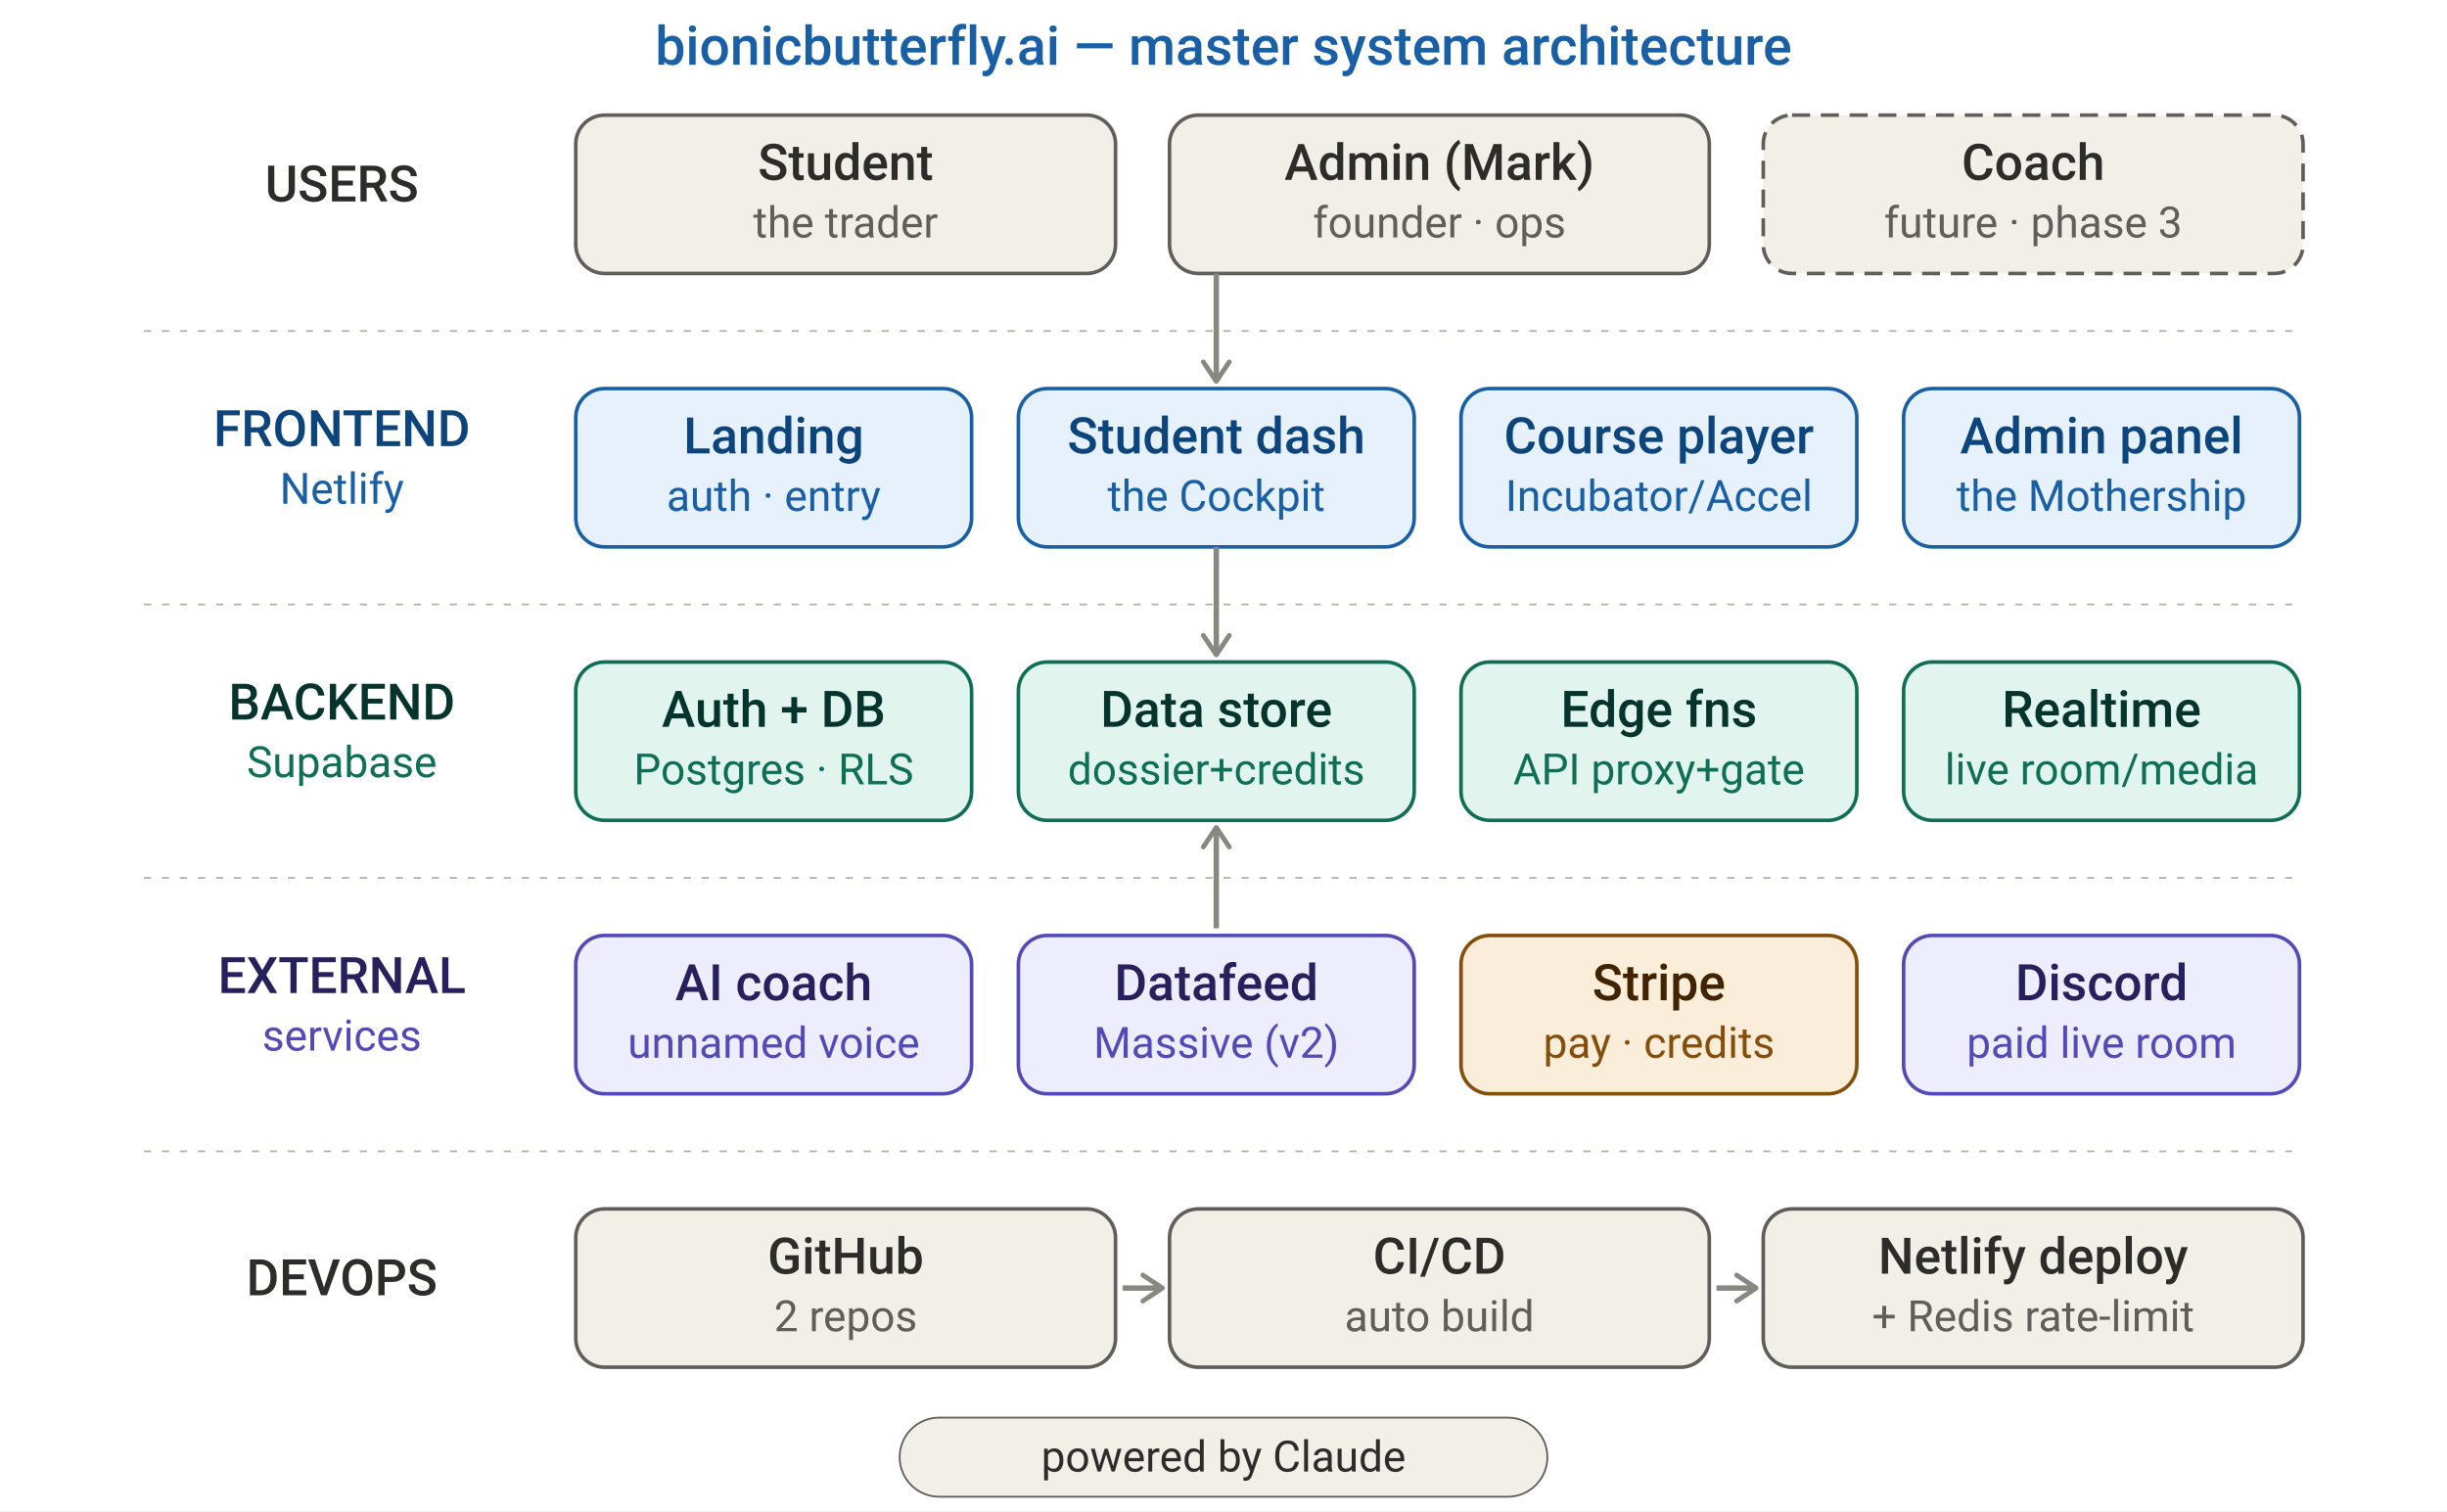
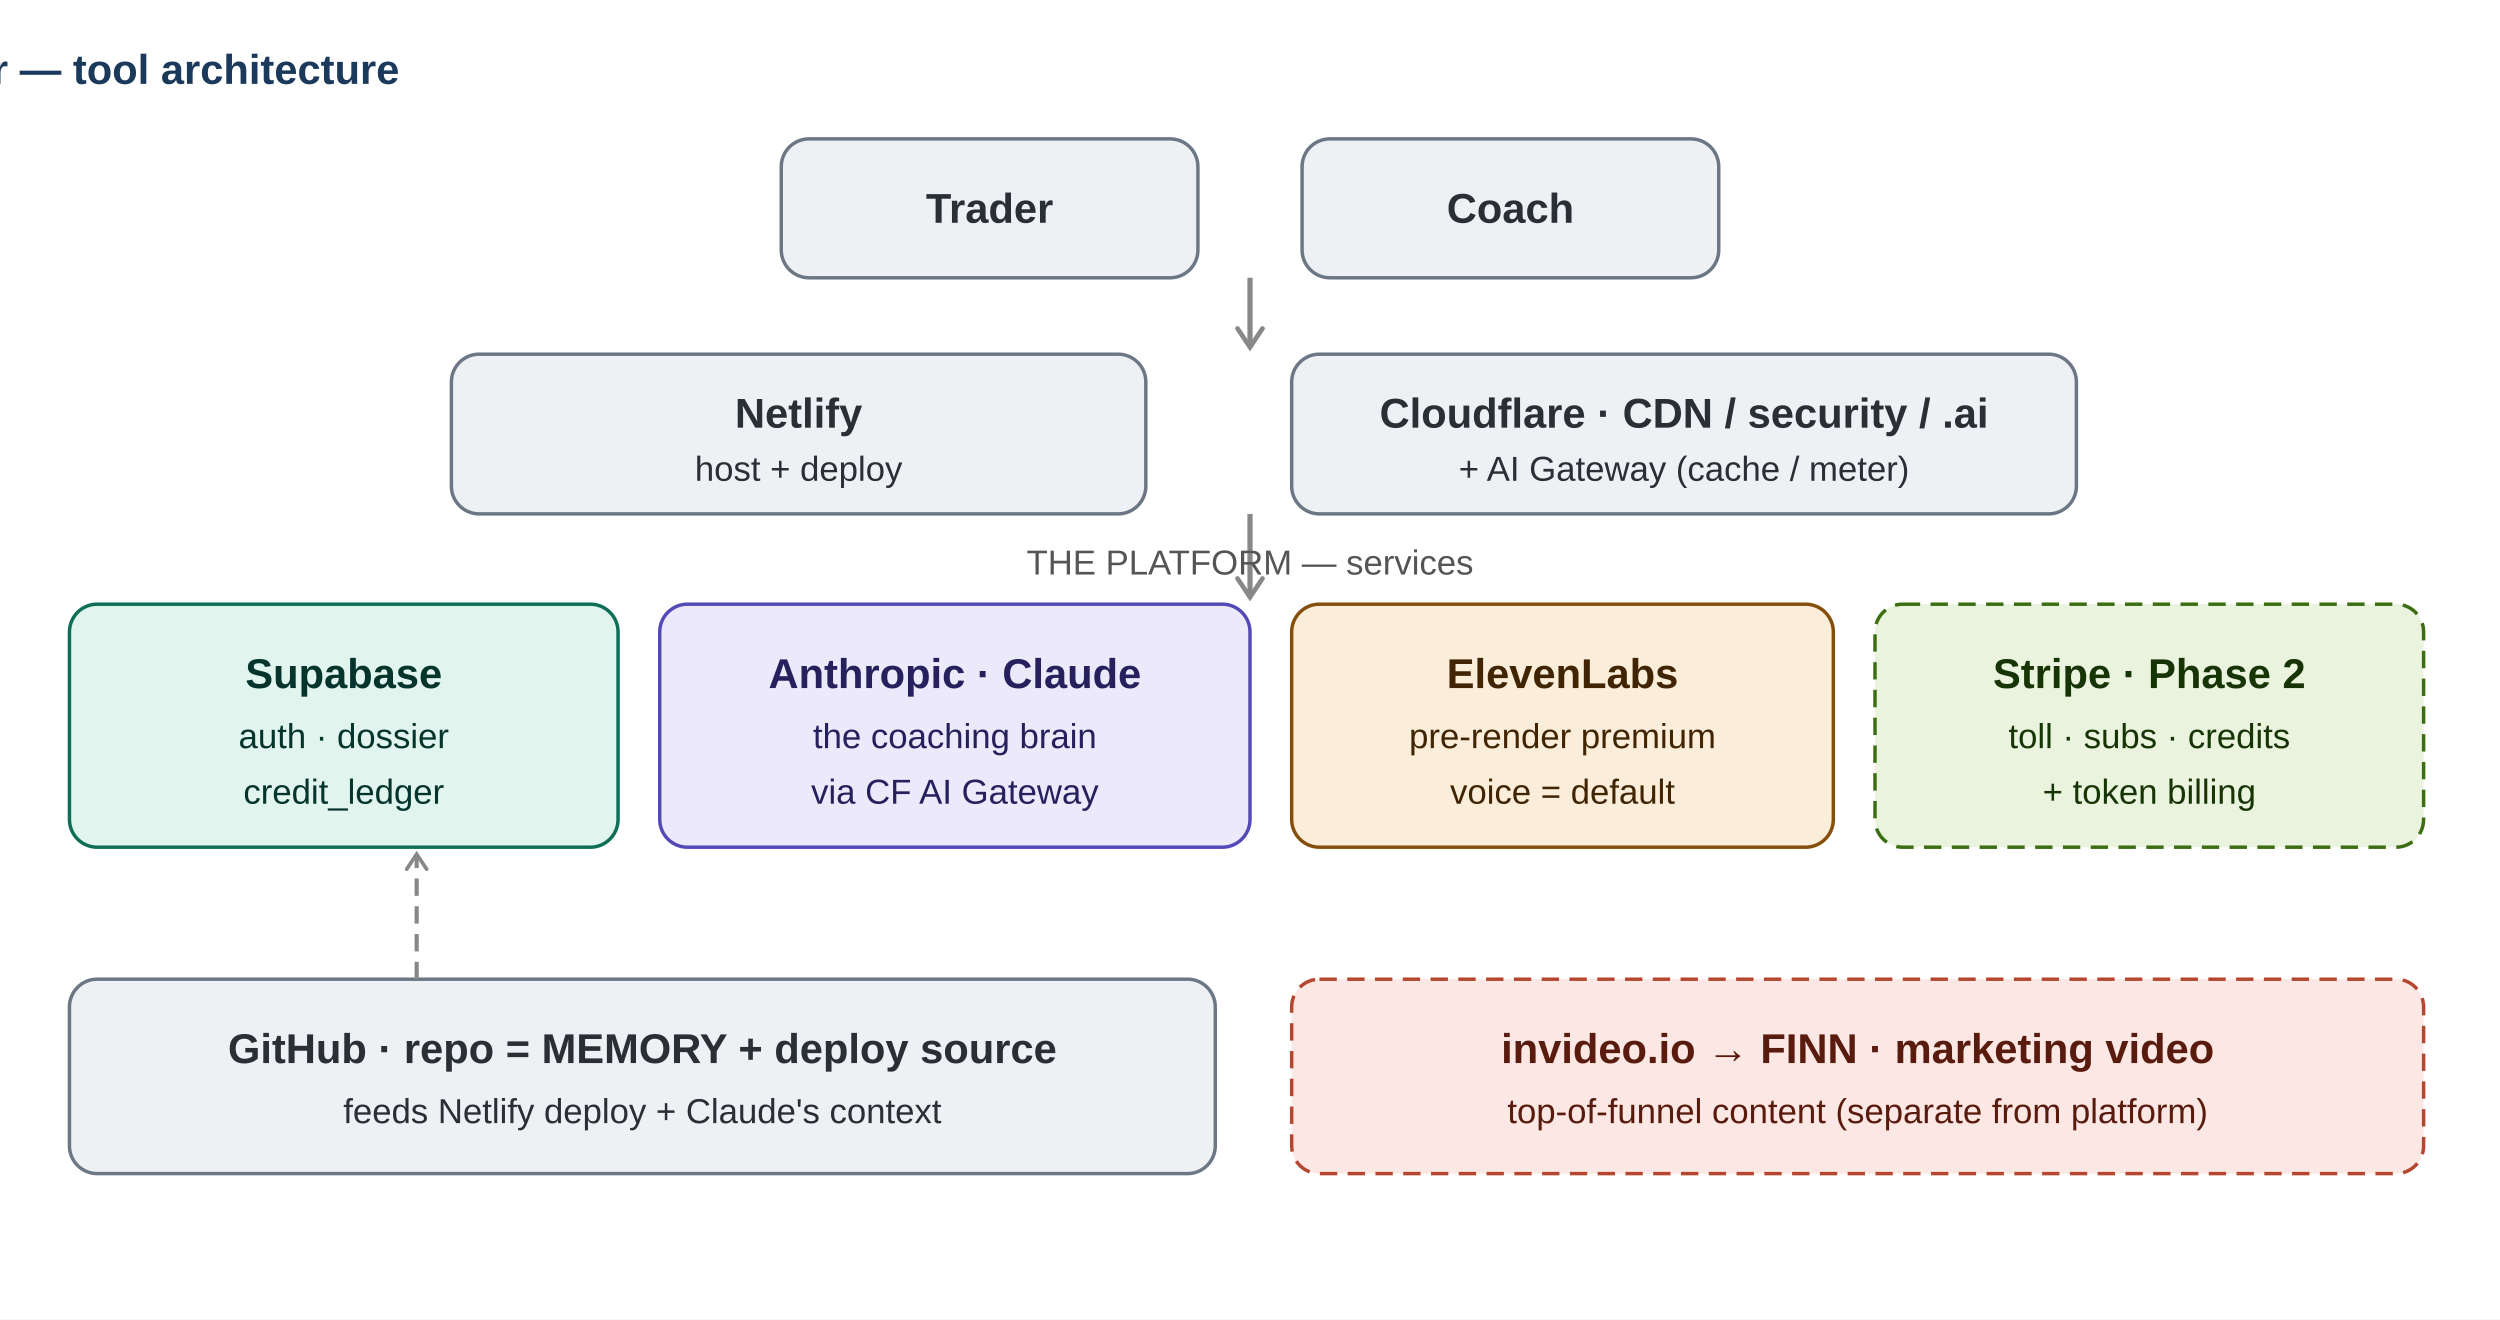
- <svg xmlns="http://www.w3.org/2000/svg" width="680" height="420" viewBox="0 0 680 420" font-family="-apple-system, Segoe UI, Roboto, sans-serif">
+ <svg xmlns="http://www.w3.org/2000/svg" width="720" height="380" viewBox="0 0 720 380" font-family="Arial, Helvetica, sans-serif">
+   <style>
+     .t{font-weight:bold;font-size:12px}.s{font-size:10px}
+     .b{rx:8;stroke-width:1}
+     text{dominant-baseline:central;text-anchor:middle}
+   </style>
  <defs>
-     <marker id="arrow" viewBox="0 0 10 10" refX="8" refY="5" markerWidth="6" markerHeight="6" orient="auto-start-reverse">
-       <path d="M2 1L8 5L2 9" fill="none" stroke="context-stroke" stroke-width="1.5" stroke-linecap="round" stroke-linejoin="round" />
+     <marker id="a" viewBox="0 0 10 10" refX="8" refY="5" markerWidth="6" markerHeight="6" orient="auto-start-reverse">
+       <path d="M2 1L8 5L2 9" fill="none" stroke="#888" stroke-width="1.5" stroke-linecap="round" />
    </marker>
  </defs>
-   <rect x="0" y="0" width="680" height="420" fill="#FFFFFF" />
-   <text x="340" y="18" font-size="15" font-weight="500" fill="#185FA5" text-anchor="middle">bionicbutterfly.ai — master system architecture</text>
-   <line x1="40" y1="92" x2="640" y2="92" stroke="#B4B2A9" stroke-width="0.5" stroke-dasharray="2 3" />
-   <line x1="40" y1="168" x2="640" y2="168" stroke="#B4B2A9" stroke-width="0.5" stroke-dasharray="2 3" />
-   <line x1="40" y1="244" x2="640" y2="244" stroke="#B4B2A9" stroke-width="0.5" stroke-dasharray="2 3" />
-   <line x1="40" y1="320" x2="640" y2="320" stroke="#B4B2A9" stroke-width="0.5" stroke-dasharray="2 3" />
-   <text x="95" y="56" font-size="14" font-weight="500" fill="#2C2C2A" text-anchor="middle">USERS</text>
-   <text x="95" y="124" font-size="14" font-weight="500" fill="#0C447C" text-anchor="middle">FRONTEND</text>
-   <text x="95" y="140" font-size="12" fill="#185FA5" text-anchor="middle">Netlify</text>
-   <text x="95" y="200" font-size="14" font-weight="500" fill="#04342C" text-anchor="middle">BACKEND</text>
-   <text x="95" y="216" font-size="12" fill="#0F6E56" text-anchor="middle">Supabase</text>
-   <text x="95" y="276" font-size="14" font-weight="500" fill="#26215C" text-anchor="middle">EXTERNAL</text>
-   <text x="95" y="292" font-size="12" fill="#534AB7" text-anchor="middle">services</text>
-   <text x="95" y="360" font-size="14" font-weight="500" fill="#2C2C2A" text-anchor="middle">DEVOPS</text>
-   <g font-size="14" font-weight="500">
-     <g>
-       <rect x="160" y="32" width="150" height="44" rx="8" fill="#F1EFE8" stroke="#5F5E5A" />
-       <text x="235" y="50" fill="#2C2C2A" text-anchor="middle">Student</text>
-       <text x="235" y="66" font-size="12" font-weight="400" fill="#5F5E5A" text-anchor="middle">the trader</text>
-     </g>
-     <g>
-       <rect x="325" y="32" width="150" height="44" rx="8" fill="#F1EFE8" stroke="#5F5E5A" />
-       <text x="400" y="50" fill="#2C2C2A" text-anchor="middle">Admin (Mark)</text>
-       <text x="400" y="66" font-size="12" font-weight="400" fill="#5F5E5A" text-anchor="middle">founder · ops</text>
-     </g>
-     <g>
-       <rect x="490" y="32" width="150" height="44" rx="8" fill="#F1EFE8" stroke="#5F5E5A" stroke-dasharray="5 3" />
-       <text x="565" y="50" fill="#2C2C2A" text-anchor="middle">Coach</text>
-       <text x="565" y="66" font-size="12" font-weight="400" fill="#5F5E5A" text-anchor="middle">future · phase 3</text>
-     </g>
-     <g>
-       <rect x="160" y="108" width="110" height="44" rx="8" fill="#E6F1FB" stroke="#185FA5" />
-       <text x="215" y="126" fill="#0C447C" text-anchor="middle">Landing</text>
-       <text x="215" y="142" font-size="12" font-weight="400" fill="#185FA5" text-anchor="middle">auth · entry</text>
-     </g>
-     <g>
-       <rect x="283" y="108" width="110" height="44" rx="8" fill="#E6F1FB" stroke="#185FA5" />
-       <text x="338" y="126" fill="#0C447C" text-anchor="middle">Student dash</text>
-       <text x="338" y="142" font-size="12" font-weight="400" fill="#185FA5" text-anchor="middle">the Cockpit</text>
-     </g>
-     <g>
-       <rect x="406" y="108" width="110" height="44" rx="8" fill="#E6F1FB" stroke="#185FA5" />
-       <text x="461" y="126" fill="#0C447C" text-anchor="middle">Course player</text>
-       <text x="461" y="142" font-size="12" font-weight="400" fill="#185FA5" text-anchor="middle">Incubator/Accel</text>
-     </g>
-     <g>
-       <rect x="529" y="108" width="110" height="44" rx="8" fill="#E6F1FB" stroke="#185FA5" />
-       <text x="584" y="126" fill="#0C447C" text-anchor="middle">Admin panel</text>
-       <text x="584" y="142" font-size="12" font-weight="400" fill="#185FA5" text-anchor="middle">the Mothership</text>
-     </g>
-     <g>
-       <rect x="160" y="184" width="110" height="44" rx="8" fill="#E1F5EE" stroke="#0F6E56" />
-       <text x="215" y="202" fill="#04342C" text-anchor="middle">Auth + DB</text>
-       <text x="215" y="218" font-size="12" font-weight="400" fill="#0F6E56" text-anchor="middle">Postgres · RLS</text>
-     </g>
-     <g>
-       <rect x="283" y="184" width="110" height="44" rx="8" fill="#E1F5EE" stroke="#0F6E56" />
-       <text x="338" y="202" fill="#04342C" text-anchor="middle">Data store</text>
-       <text x="338" y="218" font-size="12" font-weight="400" fill="#0F6E56" text-anchor="middle">dossier+credits</text>
-     </g>
-     <g>
-       <rect x="406" y="184" width="110" height="44" rx="8" fill="#E1F5EE" stroke="#0F6E56" />
-       <text x="461" y="202" fill="#04342C" text-anchor="middle">Edge fns</text>
-       <text x="461" y="218" font-size="12" font-weight="400" fill="#0F6E56" text-anchor="middle">API proxy+gate</text>
-     </g>
-     <g>
-       <rect x="529" y="184" width="110" height="44" rx="8" fill="#E1F5EE" stroke="#0F6E56" />
-       <text x="584" y="202" fill="#04342C" text-anchor="middle">Realtime</text>
-       <text x="584" y="218" font-size="12" font-weight="400" fill="#0F6E56" text-anchor="middle">live room/media</text>
-     </g>
-     <g>
-       <rect x="160" y="260" width="110" height="44" rx="8" fill="#EEEDFE" stroke="#534AB7" />
-       <text x="215" y="278" fill="#26215C" text-anchor="middle">AI coach</text>
-       <text x="215" y="294" font-size="12" font-weight="400" fill="#534AB7" text-anchor="middle">unnamed voice</text>
-     </g>
-     <g>
-       <rect x="283" y="260" width="110" height="44" rx="8" fill="#EEEDFE" stroke="#534AB7" />
-       <text x="338" y="278" fill="#26215C" text-anchor="middle">Datafeed</text>
-       <text x="338" y="294" font-size="12" font-weight="400" fill="#534AB7" text-anchor="middle">Massive (v2)</text>
-     </g>
-     <g>
-       <rect x="406" y="260" width="110" height="44" rx="8" fill="#FAEEDA" stroke="#854F0B" />
-       <text x="461" y="278" fill="#412402" text-anchor="middle">Stripe</text>
-       <text x="461" y="294" font-size="12" font-weight="400" fill="#854F0B" text-anchor="middle">pay · credits</text>
-     </g>
-     <g>
-       <rect x="529" y="260" width="110" height="44" rx="8" fill="#EEEDFE" stroke="#534AB7" />
-       <text x="584" y="278" fill="#26215C" text-anchor="middle">Discord</text>
-       <text x="584" y="294" font-size="12" font-weight="400" fill="#534AB7" text-anchor="middle">paid live room</text>
-     </g>
-     <g>
-       <rect x="160" y="336" width="150" height="44" rx="8" fill="#F1EFE8" stroke="#5F5E5A" />
-       <text x="235" y="354" fill="#2C2C2A" text-anchor="middle">GitHub</text>
-       <text x="235" y="370" font-size="12" font-weight="400" fill="#5F5E5A" text-anchor="middle">2 repos</text>
-     </g>
-     <g>
-       <rect x="325" y="336" width="150" height="44" rx="8" fill="#F1EFE8" stroke="#5F5E5A" />
-       <text x="400" y="354" fill="#2C2C2A" text-anchor="middle">CI/CD</text>
-       <text x="400" y="370" font-size="12" font-weight="400" fill="#5F5E5A" text-anchor="middle">auto build</text>
-     </g>
-     <g>
-       <rect x="490" y="336" width="150" height="44" rx="8" fill="#F1EFE8" stroke="#5F5E5A" />
-       <text x="565" y="354" fill="#2C2C2A" text-anchor="middle">Netlify deploy</text>
-       <text x="565" y="370" font-size="12" font-weight="400" fill="#5F5E5A" text-anchor="middle">+ Redis rate-limit</text>
-     </g>
-   </g>
-   <line x1="338" y1="76" x2="338" y2="106" stroke="#888780" stroke-width="1.5" marker-end="url(#arrow)" />
-   <line x1="338" y1="152" x2="338" y2="182" stroke="#888780" stroke-width="1.5" marker-end="url(#arrow)" />
-   <line x1="338" y1="258" x2="338" y2="230" stroke="#888780" stroke-width="1.5" marker-end="url(#arrow)" />
-   <line x1="312" y1="358" x2="323" y2="358" stroke="#888780" stroke-width="1.5" marker-end="url(#arrow)" />
-   <line x1="477" y1="358" x2="488" y2="358" stroke="#888780" stroke-width="1.5" marker-end="url(#arrow)" />
-   <rect x="250" y="394" width="180" height="22" rx="11" fill="#F1EFE8" stroke="#5F5E5A" stroke-width="0.5" />
-   <text x="340" y="409" font-size="12" fill="#2C2C2A" text-anchor="middle">powered by Claude</text>
+   <rect width="720" height="380" fill="#ffffff" />
+   <text x="20" y="20" text-anchor="start" class="t" font-size="14" fill="#1B3A5B">Bioniq Trader — tool architecture</text>
+   <rect class="b" x="225" y="40" width="120" height="40" fill="#EEF1F4" stroke="#6B7785" />
+   <text x="285" y="60" class="t" fill="#2A2F36">Trader</text>
+   <rect class="b" x="375" y="40" width="120" height="40" fill="#EEF1F4" stroke="#6B7785" />
+   <text x="435" y="60" class="t" fill="#2A2F36">Coach</text>
+   <line x1="360" y1="80" x2="360" y2="100" stroke="#888" stroke-width="1.5" marker-end="url(#a)" />
+   <rect class="b" x="130" y="102" width="200" height="46" fill="#EEF1F4" stroke="#6B7785" />
+   <text x="230" y="119" class="t" fill="#2A2F36">Netlify</text>
+   <text x="230" y="135" class="s" fill="#2A2F36">host + deploy</text>
+   <rect class="b" x="372" y="102" width="226" height="46" fill="#EEF1F4" stroke="#6B7785" />
+   <text x="485" y="119" class="t" fill="#2A2F36">Cloudflare · CDN / security / .ai</text>
+   <text x="485" y="135" class="s" fill="#2A2F36">+ AI Gateway (cache / meter)</text>
+   <line x1="360" y1="148" x2="360" y2="172" stroke="#888" stroke-width="1.5" marker-end="url(#a)" />
+   <text x="360" y="162" class="s" fill="#555">THE PLATFORM — services</text>
+   <rect class="b" x="20" y="174" width="158" height="70" fill="#E1F5EE" stroke="#0F6E56" />
+   <text x="99" y="194" class="t" fill="#04342C">Supabase</text>
+   <text x="99" y="212" class="s" fill="#04342C">auth · dossier</text>
+   <text x="99" y="228" class="s" fill="#04342C">credit_ledger</text>
+   <rect class="b" x="190" y="174" width="170" height="70" fill="#ECE9FB" stroke="#534AB7" />
+   <text x="275" y="194" class="t" fill="#26215C">Anthropic · Claude</text>
+   <text x="275" y="212" class="s" fill="#26215C">the coaching brain</text>
+   <text x="275" y="228" class="s" fill="#26215C">via CF AI Gateway</text>
+   <rect class="b" x="372" y="174" width="156" height="70" fill="#FAEEDA" stroke="#854F0B" />
+   <text x="450" y="194" class="t" fill="#412402">ElevenLabs</text>
+   <text x="450" y="212" class="s" fill="#412402">pre-render premium</text>
+   <text x="450" y="228" class="s" fill="#412402">voice = default</text>
+   <rect class="b" x="540" y="174" width="158" height="70" fill="#EAF3DE" stroke="#3B6D11" stroke-dasharray="5 3" />
+   <text x="619" y="194" class="t" fill="#173404">Stripe · Phase 2</text>
+   <text x="619" y="212" class="s" fill="#173404">toll · subs · credits</text>
+   <text x="619" y="228" class="s" fill="#173404">+ token billing</text>
+   <rect class="b" x="20" y="282" width="330" height="56" fill="#EEF1F4" stroke="#6B7785" />
+   <text x="185" y="302" class="t" fill="#2A2F36">GitHub · repo = MEMORY + deploy source</text>
+   <text x="185" y="320" class="s" fill="#2A2F36">feeds Netlify deploy + Claude's context</text>
+   <line x1="120" y1="282" x2="120" y2="246" stroke="#888" stroke-width="1.2" stroke-dasharray="5 3" marker-end="url(#a)" />
+   <rect class="b" x="372" y="282" width="326" height="56" fill="#FBE7E3" stroke="#B5462F" stroke-dasharray="5 3" />
+   <text x="535" y="302" class="t" fill="#5A1B0F">invideo.io → FINN · marketing video</text>
+   <text x="535" y="320" class="s" fill="#5A1B0F">top-of-funnel content (separate from platform)</text>
</svg>
